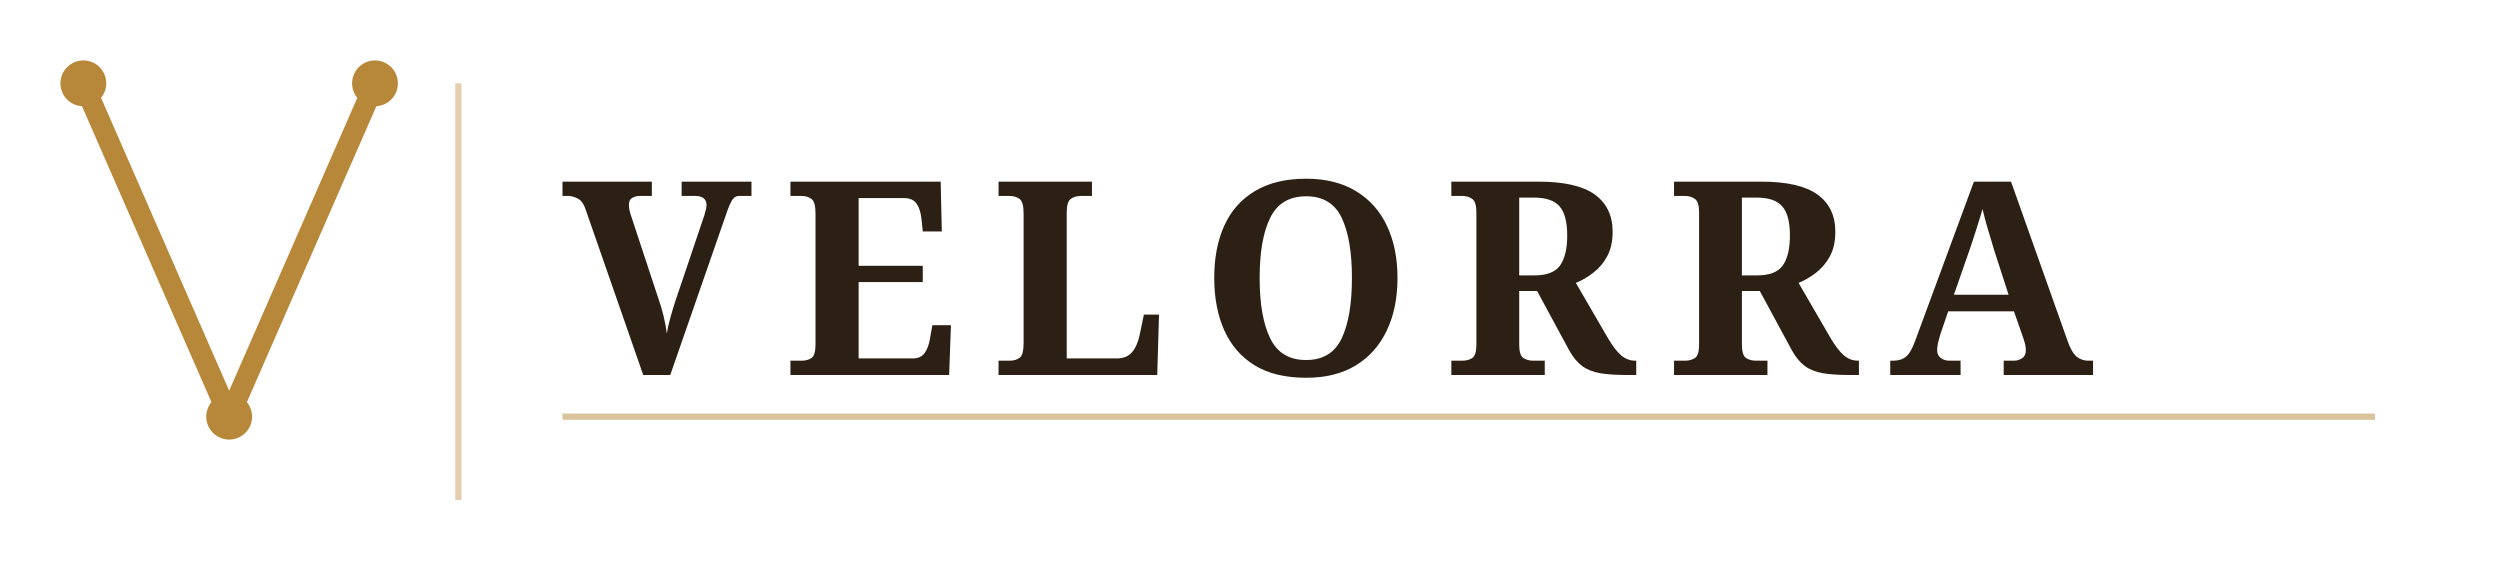
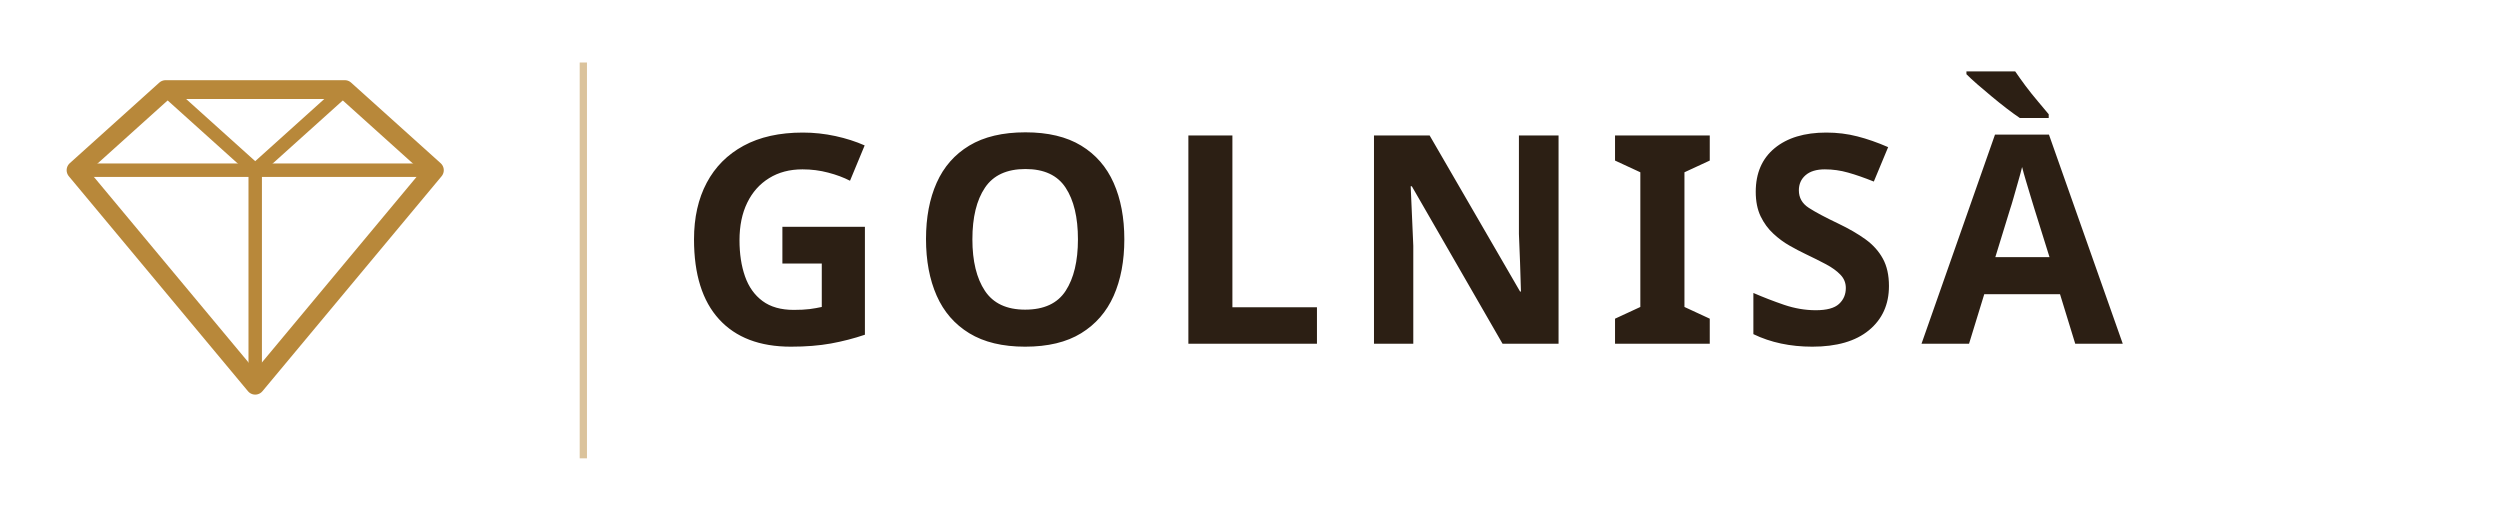
- <svg xmlns="http://www.w3.org/2000/svg" viewBox="0 0 240 56" fill="none">
-   <polyline points="8,8 22,40 36,8" fill="none" stroke="#b8883a" stroke-width="2" stroke-linejoin="round" />
-   <circle cx="8" cy="8" r="2.2" fill="#b8883a" />
-   <circle cx="36" cy="8" r="2.2" fill="#b8883a" />
-   <circle cx="22" cy="40" r="2.2" fill="#b8883a" />
-   <line x1="44" y1="8" x2="44" y2="48" stroke="#b8883a" stroke-width="0.6" opacity="0.4" />
-   <text x="54" y="36" font-family="'Playfair Display', Georgia, serif" font-size="26" font-weight="700" letter-spacing="3" fill="#2c1f14">VELORRA</text>
-   <text x="55" y="50" font-family="'Lato', Arial, sans-serif" font-size="9" font-weight="400" letter-spacing="6" fill="#b8883a" />
-   <line x1="54" y1="40" x2="228" y2="40" stroke="#b8883a" stroke-width="0.6" opacity="0.5" />
+ <svg xmlns="http://www.w3.org/2000/svg" viewBox="0 0 480 100" fill="none">
+   <g transform="translate(6,0) scale(0.86)">
+     <polyline points="30,20 70,20 90,38 50,86 10,38 30,20" fill="none" stroke="#b8883a" stroke-width="4.2" stroke-linejoin="round" stroke-linecap="round" />
+     <line x1="10" y1="38" x2="90" y2="38" stroke="#b8883a" stroke-width="3" stroke-linecap="round" />
+     <line x1="30" y1="20" x2="50" y2="38" stroke="#b8883a" stroke-width="3" stroke-linecap="round" />
+     <line x1="70" y1="20" x2="50" y2="38" stroke="#b8883a" stroke-width="3" stroke-linecap="round" />
+     <line x1="50" y1="38" x2="50" y2="86" stroke="#b8883a" stroke-width="3" stroke-linecap="round" />
+   </g>
+   <line x1="112" y1="12" x2="112" y2="88" stroke="#b8883a" stroke-width="1.4" opacity="0.5" />
+   <text x="130" y="66" font-family="'Playfair Display'" font-size="56" font-weight="700" letter-spacing="4" fill="#2c1f14">GOLNISÀ</text>
</svg>
